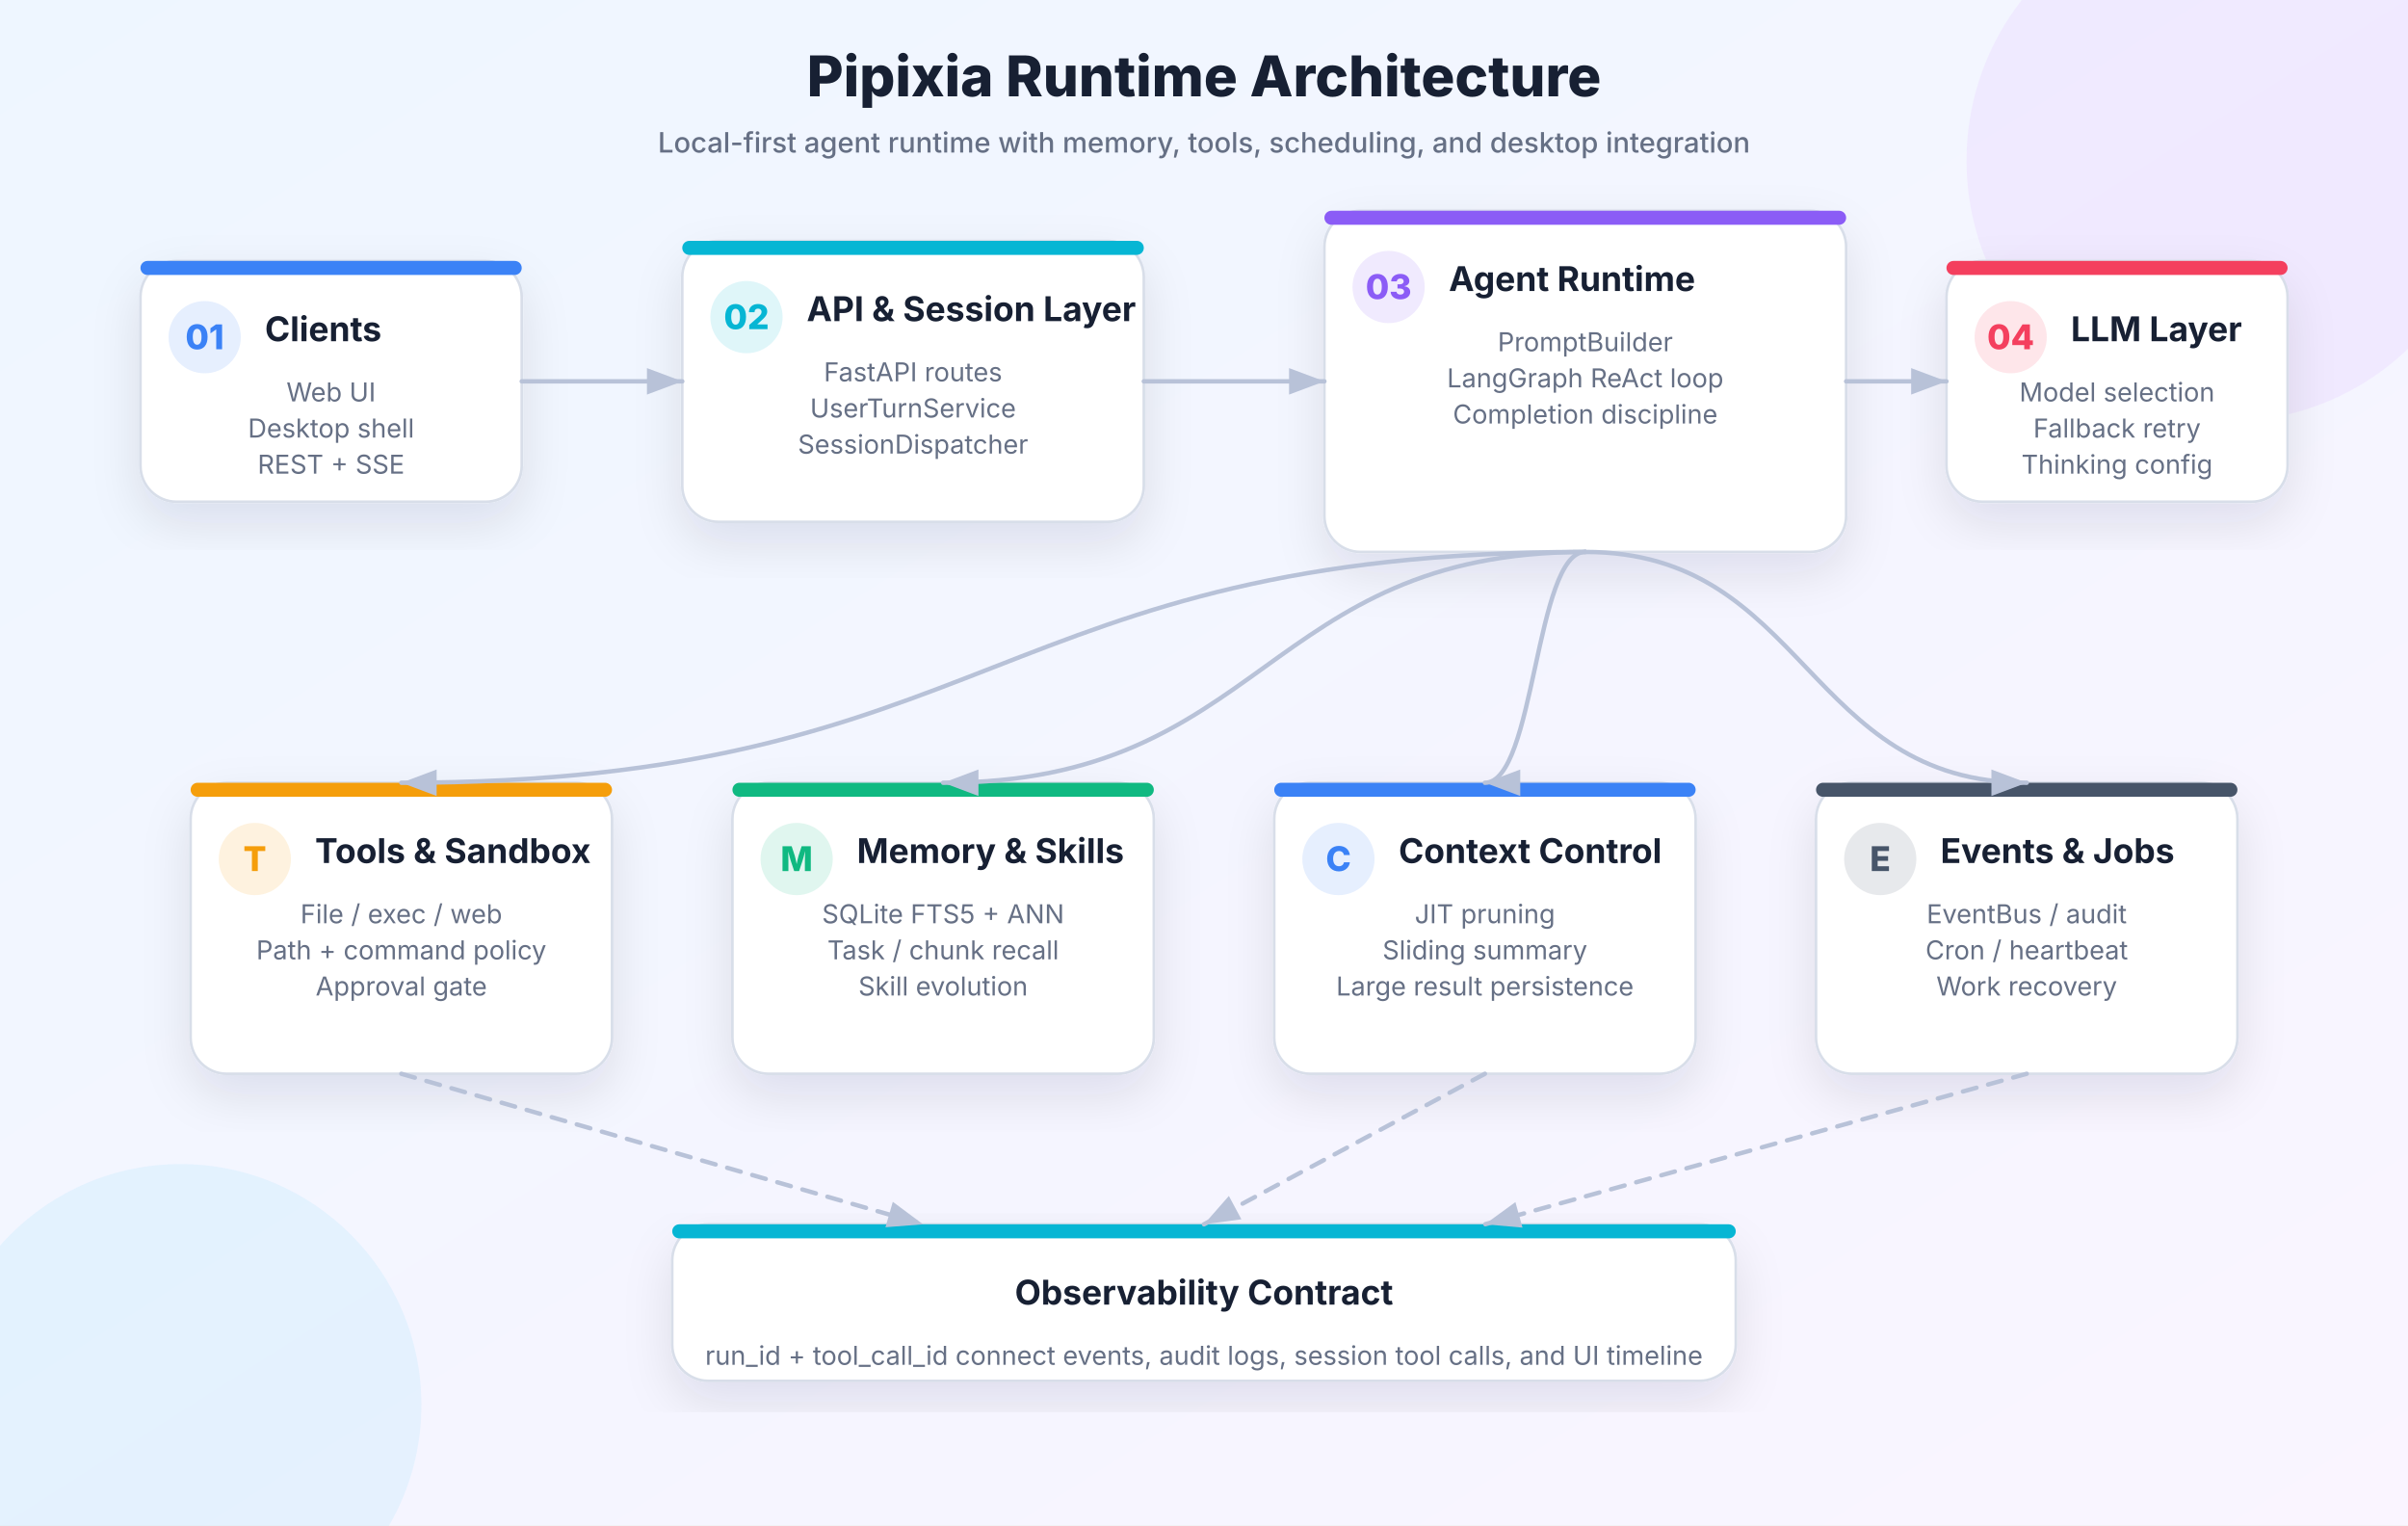
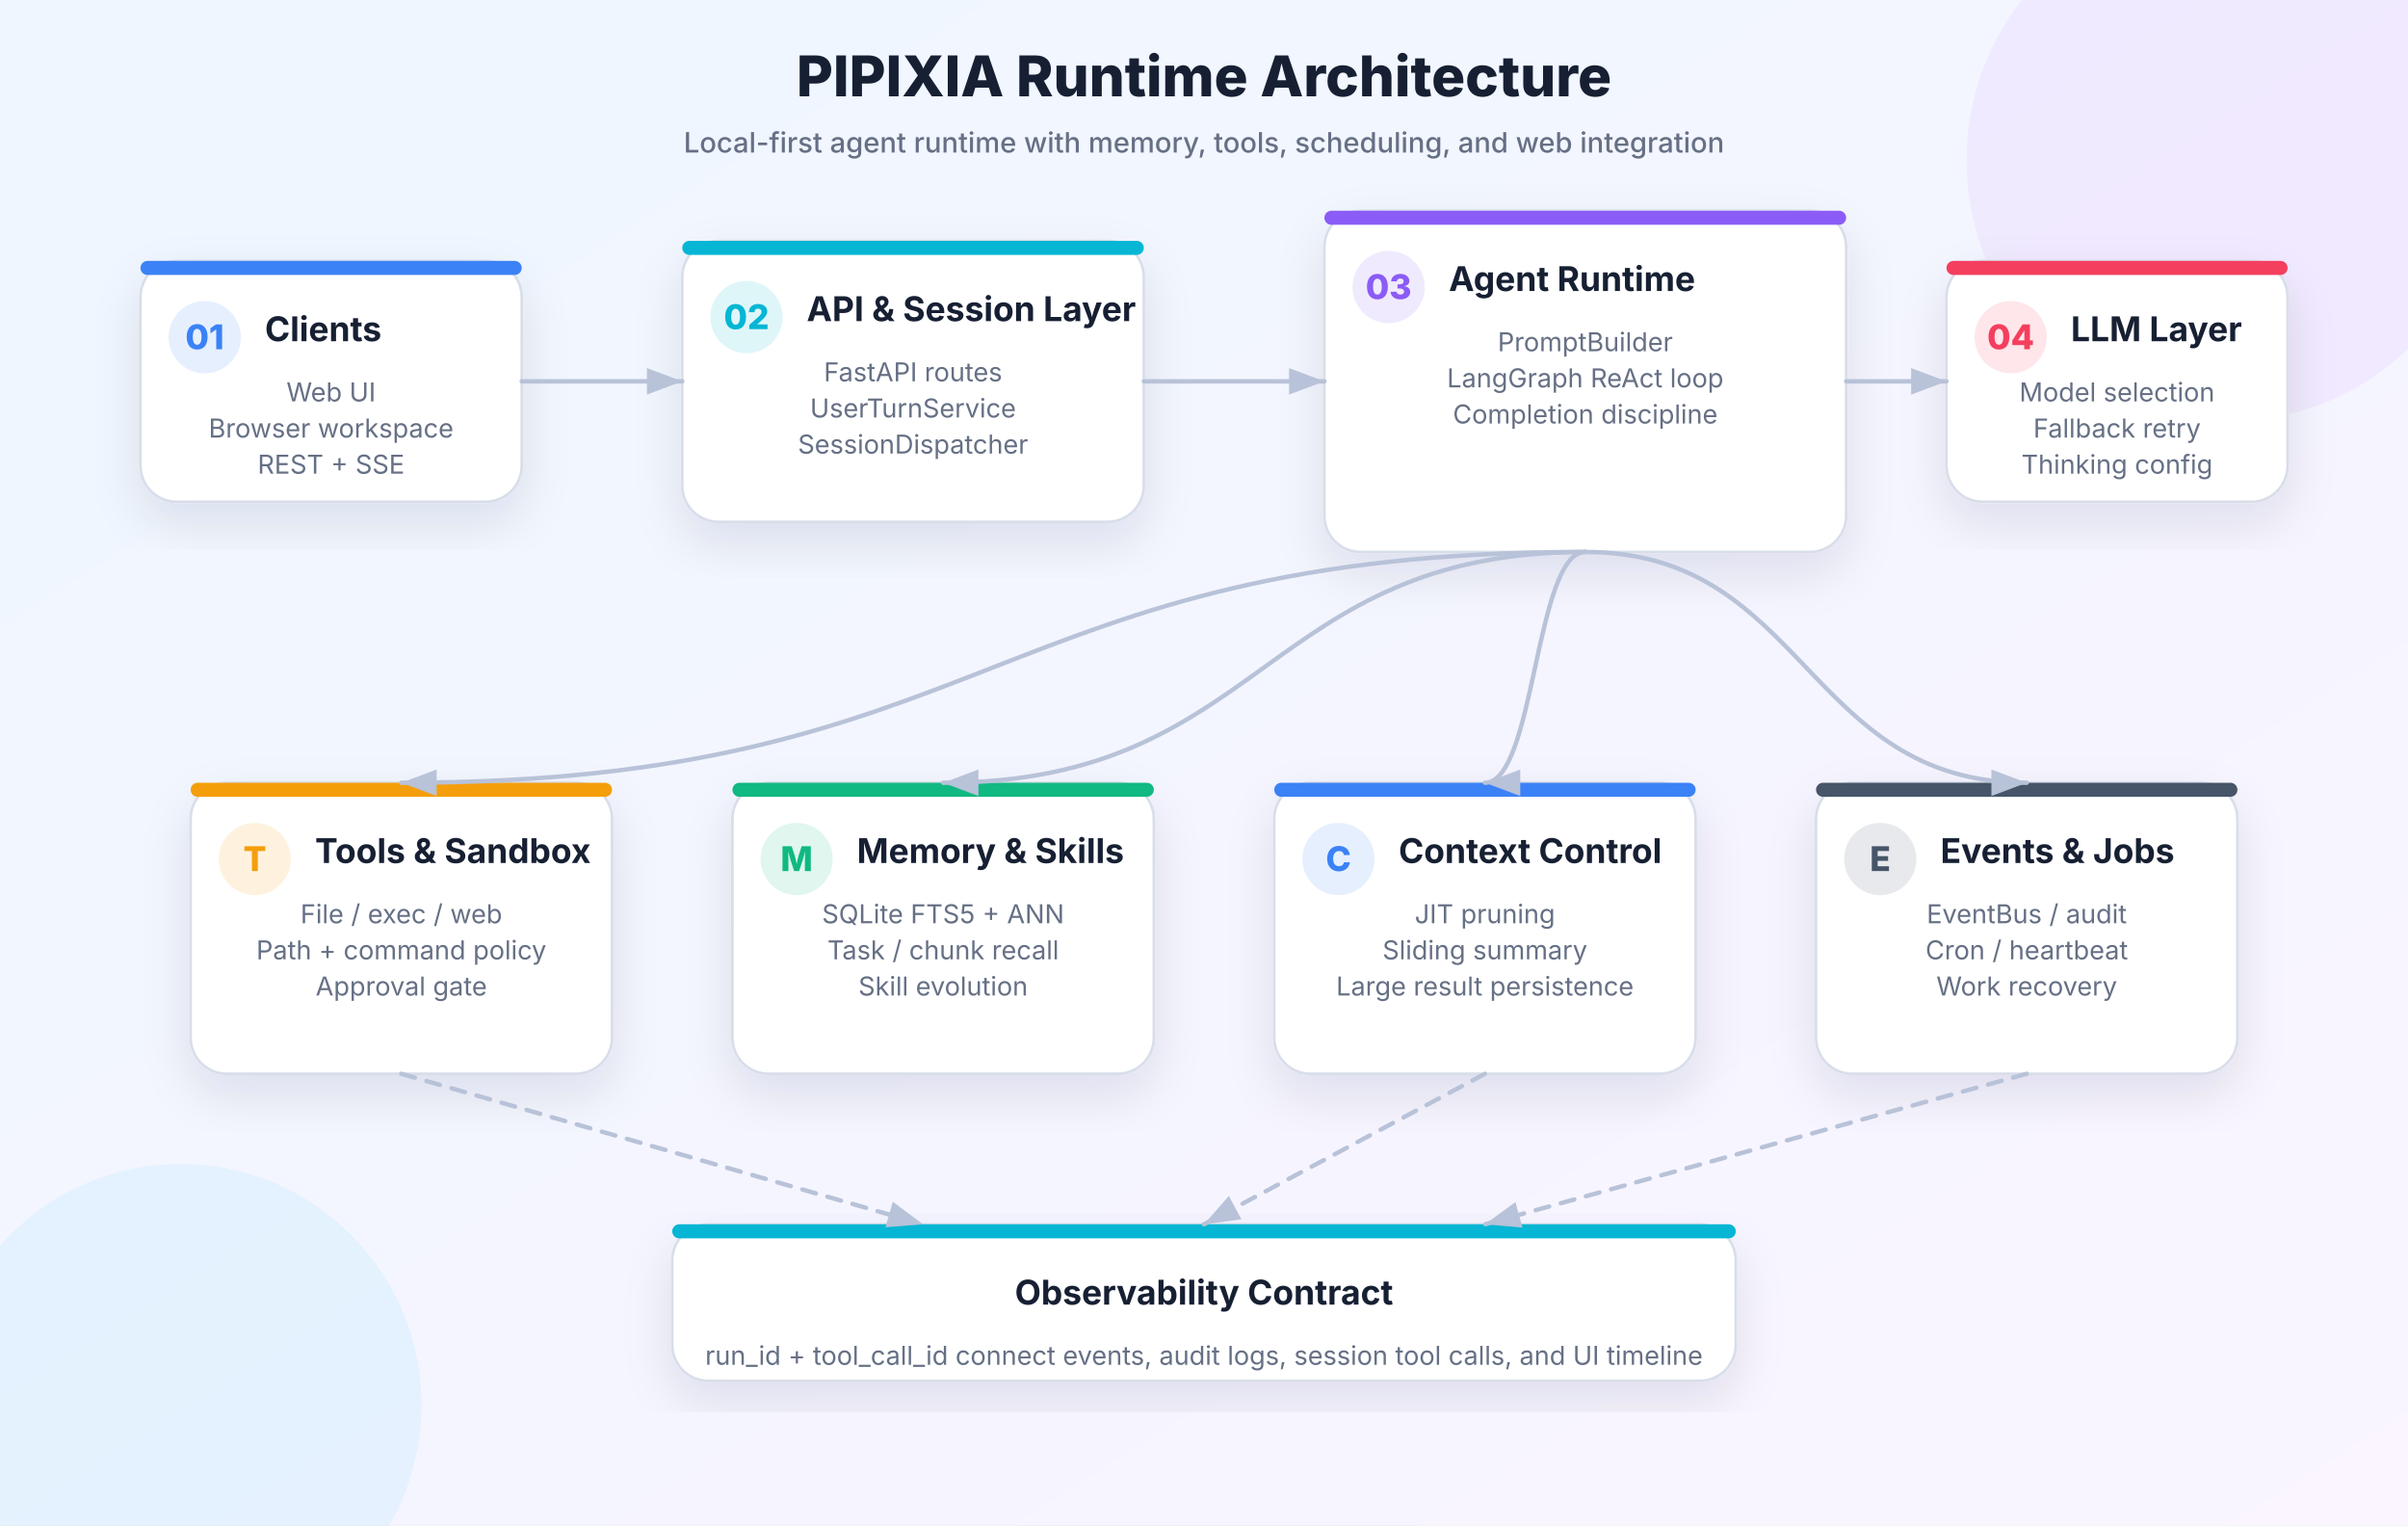
- <svg xmlns="http://www.w3.org/2000/svg" width="1200" height="760" viewBox="0 0 1200 760" role="img" aria-label="Pipixia Runtime Architecture">
+ <svg xmlns="http://www.w3.org/2000/svg" width="1200" height="760" viewBox="0 0 1200 760" role="img" aria-label="PIPIXIA Runtime Architecture">
  <defs>
    <filter id="shadow" x="-20%" y="-20%" width="140%" height="140%">
      <feDropShadow dx="0" dy="10" stdDeviation="12" flood-color="#101828" flood-opacity="0.10" />
    </filter>
    <marker id="arrow" markerWidth="10" markerHeight="10" refX="8" refY="3" orient="auto" markerUnits="strokeWidth">
      <path d="M0,0 L0,6 L8,3 z" fill="#B8C2D8" />
    </marker>
    <linearGradient id="soft" x1="0" y1="0" x2="1" y2="1">
      <stop offset="0" stop-color="#EEF6FF" />
      <stop offset="1" stop-color="#FAF5FF" />
    </linearGradient>
  </defs>
  <style>
    text { font-family: Inter, ui-sans-serif, system-ui, -apple-system, BlinkMacSystemFont, "Segoe UI", sans-serif; }
  </style>
  <rect width="1200" height="760" fill="url(#soft)" />
  <circle cx="1110" cy="80" r="130" fill="#E9D5FF" opacity="0.35" />
  <circle cx="90" cy="700" r="120" fill="#BAE6FD" opacity="0.28" />
-   <text x="600.0" y="48" text-anchor="middle" font-size="28" font-weight="800" fill="#172033">Pipixia Runtime Architecture</text>
-   <text x="600.0" y="76" text-anchor="middle" font-size="14" font-weight="500" fill="#667085">Local-first agent runtime with memory, tools, scheduling, and desktop integration</text>
+   <text x="600.0" y="48" text-anchor="middle" font-size="28" font-weight="800" fill="#172033">PIPIXIA Runtime Architecture</text>
+   <text x="600.0" y="76" text-anchor="middle" font-size="14" font-weight="500" fill="#667085">Local-first agent runtime with memory, tools, scheduling, and web integration</text>
  <rect x="70" y="130" width="190" height="120" rx="18" fill="#FFFFFF" stroke="#D8DEE9" stroke-width="1.3" filter="url(#shadow)" />
  <rect x="70" y="130" width="190" height="7" rx="3.5" fill="#3B82F6" />
  <circle cx="102" cy="168" r="18" fill="#3B82F6" opacity="0.13" />
  <text x="102" y="174" text-anchor="middle" font-size="17" font-weight="800" fill="#3B82F6">01</text>
  <text x="132" y="170" text-anchor="start" font-size="17" font-weight="700" fill="#172033">Clients</text>
  <text x="165.0" y="200" text-anchor="middle" font-size="13" font-weight="400" fill="#667085">Web UI</text>
-   <text x="165.0" y="218" text-anchor="middle" font-size="13" font-weight="400" fill="#667085">Desktop shell</text>
+   <text x="165.0" y="218" text-anchor="middle" font-size="13" font-weight="400" fill="#667085">Browser workspace</text>
  <text x="165.0" y="236" text-anchor="middle" font-size="13" font-weight="400" fill="#667085">REST + SSE</text>
  <rect x="340" y="120" width="230" height="140" rx="18" fill="#FFFFFF" stroke="#D8DEE9" stroke-width="1.3" filter="url(#shadow)" />
  <rect x="340" y="120" width="230" height="7" rx="3.5" fill="#06B6D4" />
  <circle cx="372" cy="158" r="18" fill="#06B6D4" opacity="0.13" />
  <text x="372" y="164" text-anchor="middle" font-size="17" font-weight="800" fill="#06B6D4">02</text>
  <text x="402" y="160" text-anchor="start" font-size="17" font-weight="700" fill="#172033">API &amp; Session Layer</text>
  <text x="455.0" y="190" text-anchor="middle" font-size="13" font-weight="400" fill="#667085">FastAPI routes</text>
  <text x="455.0" y="208" text-anchor="middle" font-size="13" font-weight="400" fill="#667085">UserTurnService</text>
  <text x="455.0" y="226" text-anchor="middle" font-size="13" font-weight="400" fill="#667085">SessionDispatcher</text>
  <rect x="660" y="105" width="260" height="170" rx="18" fill="#FFFFFF" stroke="#D8DEE9" stroke-width="1.3" filter="url(#shadow)" />
  <rect x="660" y="105" width="260" height="7" rx="3.5" fill="#8B5CF6" />
  <circle cx="692" cy="143" r="18" fill="#8B5CF6" opacity="0.13" />
  <text x="692" y="149" text-anchor="middle" font-size="17" font-weight="800" fill="#8B5CF6">03</text>
  <text x="722" y="145" text-anchor="start" font-size="17" font-weight="700" fill="#172033">Agent Runtime</text>
  <text x="790.0" y="175" text-anchor="middle" font-size="13" font-weight="400" fill="#667085">PromptBuilder</text>
  <text x="790.0" y="193" text-anchor="middle" font-size="13" font-weight="400" fill="#667085">LangGraph ReAct loop</text>
  <text x="790.0" y="211" text-anchor="middle" font-size="13" font-weight="400" fill="#667085">Completion discipline</text>
  <rect x="970" y="130" width="170" height="120" rx="18" fill="#FFFFFF" stroke="#D8DEE9" stroke-width="1.3" filter="url(#shadow)" />
  <rect x="970" y="130" width="170" height="7" rx="3.5" fill="#F43F5E" />
  <circle cx="1002" cy="168" r="18" fill="#F43F5E" opacity="0.13" />
  <text x="1002" y="174" text-anchor="middle" font-size="17" font-weight="800" fill="#F43F5E">04</text>
  <text x="1032" y="170" text-anchor="start" font-size="17" font-weight="700" fill="#172033">LLM Layer</text>
  <text x="1055.0" y="200" text-anchor="middle" font-size="13" font-weight="400" fill="#667085">Model selection</text>
  <text x="1055.0" y="218" text-anchor="middle" font-size="13" font-weight="400" fill="#667085">Fallback retry</text>
  <text x="1055.0" y="236" text-anchor="middle" font-size="13" font-weight="400" fill="#667085">Thinking config</text>
  <line x1="260" y1="190" x2="340" y2="190" stroke="#B8C2D8" stroke-width="2.2" stroke-linecap="round" marker-end="url(#arrow)" />
  <line x1="570" y1="190" x2="660" y2="190" stroke="#B8C2D8" stroke-width="2.2" stroke-linecap="round" marker-end="url(#arrow)" />
  <line x1="920" y1="190" x2="970" y2="190" stroke="#B8C2D8" stroke-width="2.2" stroke-linecap="round" marker-end="url(#arrow)" />
  <rect x="95" y="390" width="210" height="145" rx="18" fill="#FFFFFF" stroke="#D8DEE9" stroke-width="1.3" filter="url(#shadow)" />
  <rect x="95" y="390" width="210" height="7" rx="3.5" fill="#F59E0B" />
  <circle cx="127" cy="428" r="18" fill="#F59E0B" opacity="0.13" />
  <text x="127" y="434" text-anchor="middle" font-size="17" font-weight="800" fill="#F59E0B">T</text>
  <text x="157" y="430" text-anchor="start" font-size="17" font-weight="700" fill="#172033">Tools &amp; Sandbox</text>
  <text x="200.0" y="460" text-anchor="middle" font-size="13" font-weight="400" fill="#667085">File / exec / web</text>
  <text x="200.0" y="478" text-anchor="middle" font-size="13" font-weight="400" fill="#667085">Path + command policy</text>
  <text x="200.0" y="496" text-anchor="middle" font-size="13" font-weight="400" fill="#667085">Approval gate</text>
  <rect x="365" y="390" width="210" height="145" rx="18" fill="#FFFFFF" stroke="#D8DEE9" stroke-width="1.3" filter="url(#shadow)" />
  <rect x="365" y="390" width="210" height="7" rx="3.5" fill="#10B981" />
  <circle cx="397" cy="428" r="18" fill="#10B981" opacity="0.13" />
  <text x="397" y="434" text-anchor="middle" font-size="17" font-weight="800" fill="#10B981">M</text>
  <text x="427" y="430" text-anchor="start" font-size="17" font-weight="700" fill="#172033">Memory &amp; Skills</text>
  <text x="470.0" y="460" text-anchor="middle" font-size="13" font-weight="400" fill="#667085">SQLite FTS5 + ANN</text>
  <text x="470.0" y="478" text-anchor="middle" font-size="13" font-weight="400" fill="#667085">Task / chunk recall</text>
  <text x="470.0" y="496" text-anchor="middle" font-size="13" font-weight="400" fill="#667085">Skill evolution</text>
  <rect x="635" y="390" width="210" height="145" rx="18" fill="#FFFFFF" stroke="#D8DEE9" stroke-width="1.3" filter="url(#shadow)" />
  <rect x="635" y="390" width="210" height="7" rx="3.5" fill="#3B82F6" />
  <circle cx="667" cy="428" r="18" fill="#3B82F6" opacity="0.13" />
  <text x="667" y="434" text-anchor="middle" font-size="17" font-weight="800" fill="#3B82F6">C</text>
  <text x="697" y="430" text-anchor="start" font-size="17" font-weight="700" fill="#172033">Context Control</text>
  <text x="740.0" y="460" text-anchor="middle" font-size="13" font-weight="400" fill="#667085">JIT pruning</text>
  <text x="740.0" y="478" text-anchor="middle" font-size="13" font-weight="400" fill="#667085">Sliding summary</text>
  <text x="740.0" y="496" text-anchor="middle" font-size="13" font-weight="400" fill="#667085">Large result persistence</text>
  <rect x="905" y="390" width="210" height="145" rx="18" fill="#FFFFFF" stroke="#D8DEE9" stroke-width="1.3" filter="url(#shadow)" />
  <rect x="905" y="390" width="210" height="7" rx="3.5" fill="#475569" />
  <circle cx="937" cy="428" r="18" fill="#475569" opacity="0.13" />
  <text x="937" y="434" text-anchor="middle" font-size="17" font-weight="800" fill="#475569">E</text>
  <text x="967" y="430" text-anchor="start" font-size="17" font-weight="700" fill="#172033">Events &amp; Jobs</text>
  <text x="1010.0" y="460" text-anchor="middle" font-size="13" font-weight="400" fill="#667085">EventBus / audit</text>
  <text x="1010.0" y="478" text-anchor="middle" font-size="13" font-weight="400" fill="#667085">Cron / heartbeat</text>
  <text x="1010.0" y="496" text-anchor="middle" font-size="13" font-weight="400" fill="#667085">Work recovery</text>
  <path d="M 790 275 C 495.0 275, 495.0 390, 200 390" fill="none" stroke="#B8C2D8" stroke-width="2.2" stroke-linecap="round" marker-end="url(#arrow)" />
  <path d="M 790 275 C 630.0 275, 630.0 390, 470 390" fill="none" stroke="#B8C2D8" stroke-width="2.2" stroke-linecap="round" marker-end="url(#arrow)" />
  <path d="M 790 275 C 765.0 275, 765.0 390, 740 390" fill="none" stroke="#B8C2D8" stroke-width="2.2" stroke-linecap="round" marker-end="url(#arrow)" />
  <path d="M 790 275 C 900.0 275, 900.0 390, 1010 390" fill="none" stroke="#B8C2D8" stroke-width="2.2" stroke-linecap="round" marker-end="url(#arrow)" />
  <rect x="335" y="610" width="530" height="78" rx="18" fill="#FFFFFF" stroke="#D8DEE9" stroke-width="1.3" filter="url(#shadow)" />
  <rect x="335" y="610" width="530" height="7" rx="3.5" fill="#06B6D4" />
  <text x="600.0" y="650" text-anchor="middle" font-size="17" font-weight="700" fill="#172033">Observability Contract</text>
  <text x="600.0" y="680" text-anchor="middle" font-size="13" font-weight="400" fill="#667085">run_id + tool_call_id connect events, audit logs, session tool calls, and UI timeline</text>
  <line x1="200" y1="535" x2="460" y2="610" stroke="#B8C2D8" stroke-width="2.2" stroke-linecap="round" marker-end="url(#arrow)" stroke-dasharray="7 6" />
  <line x1="740" y1="535" x2="600" y2="610" stroke="#B8C2D8" stroke-width="2.2" stroke-linecap="round" marker-end="url(#arrow)" stroke-dasharray="7 6" />
  <line x1="1010" y1="535" x2="740" y2="610" stroke="#B8C2D8" stroke-width="2.2" stroke-linecap="round" marker-end="url(#arrow)" stroke-dasharray="7 6" />
</svg>
